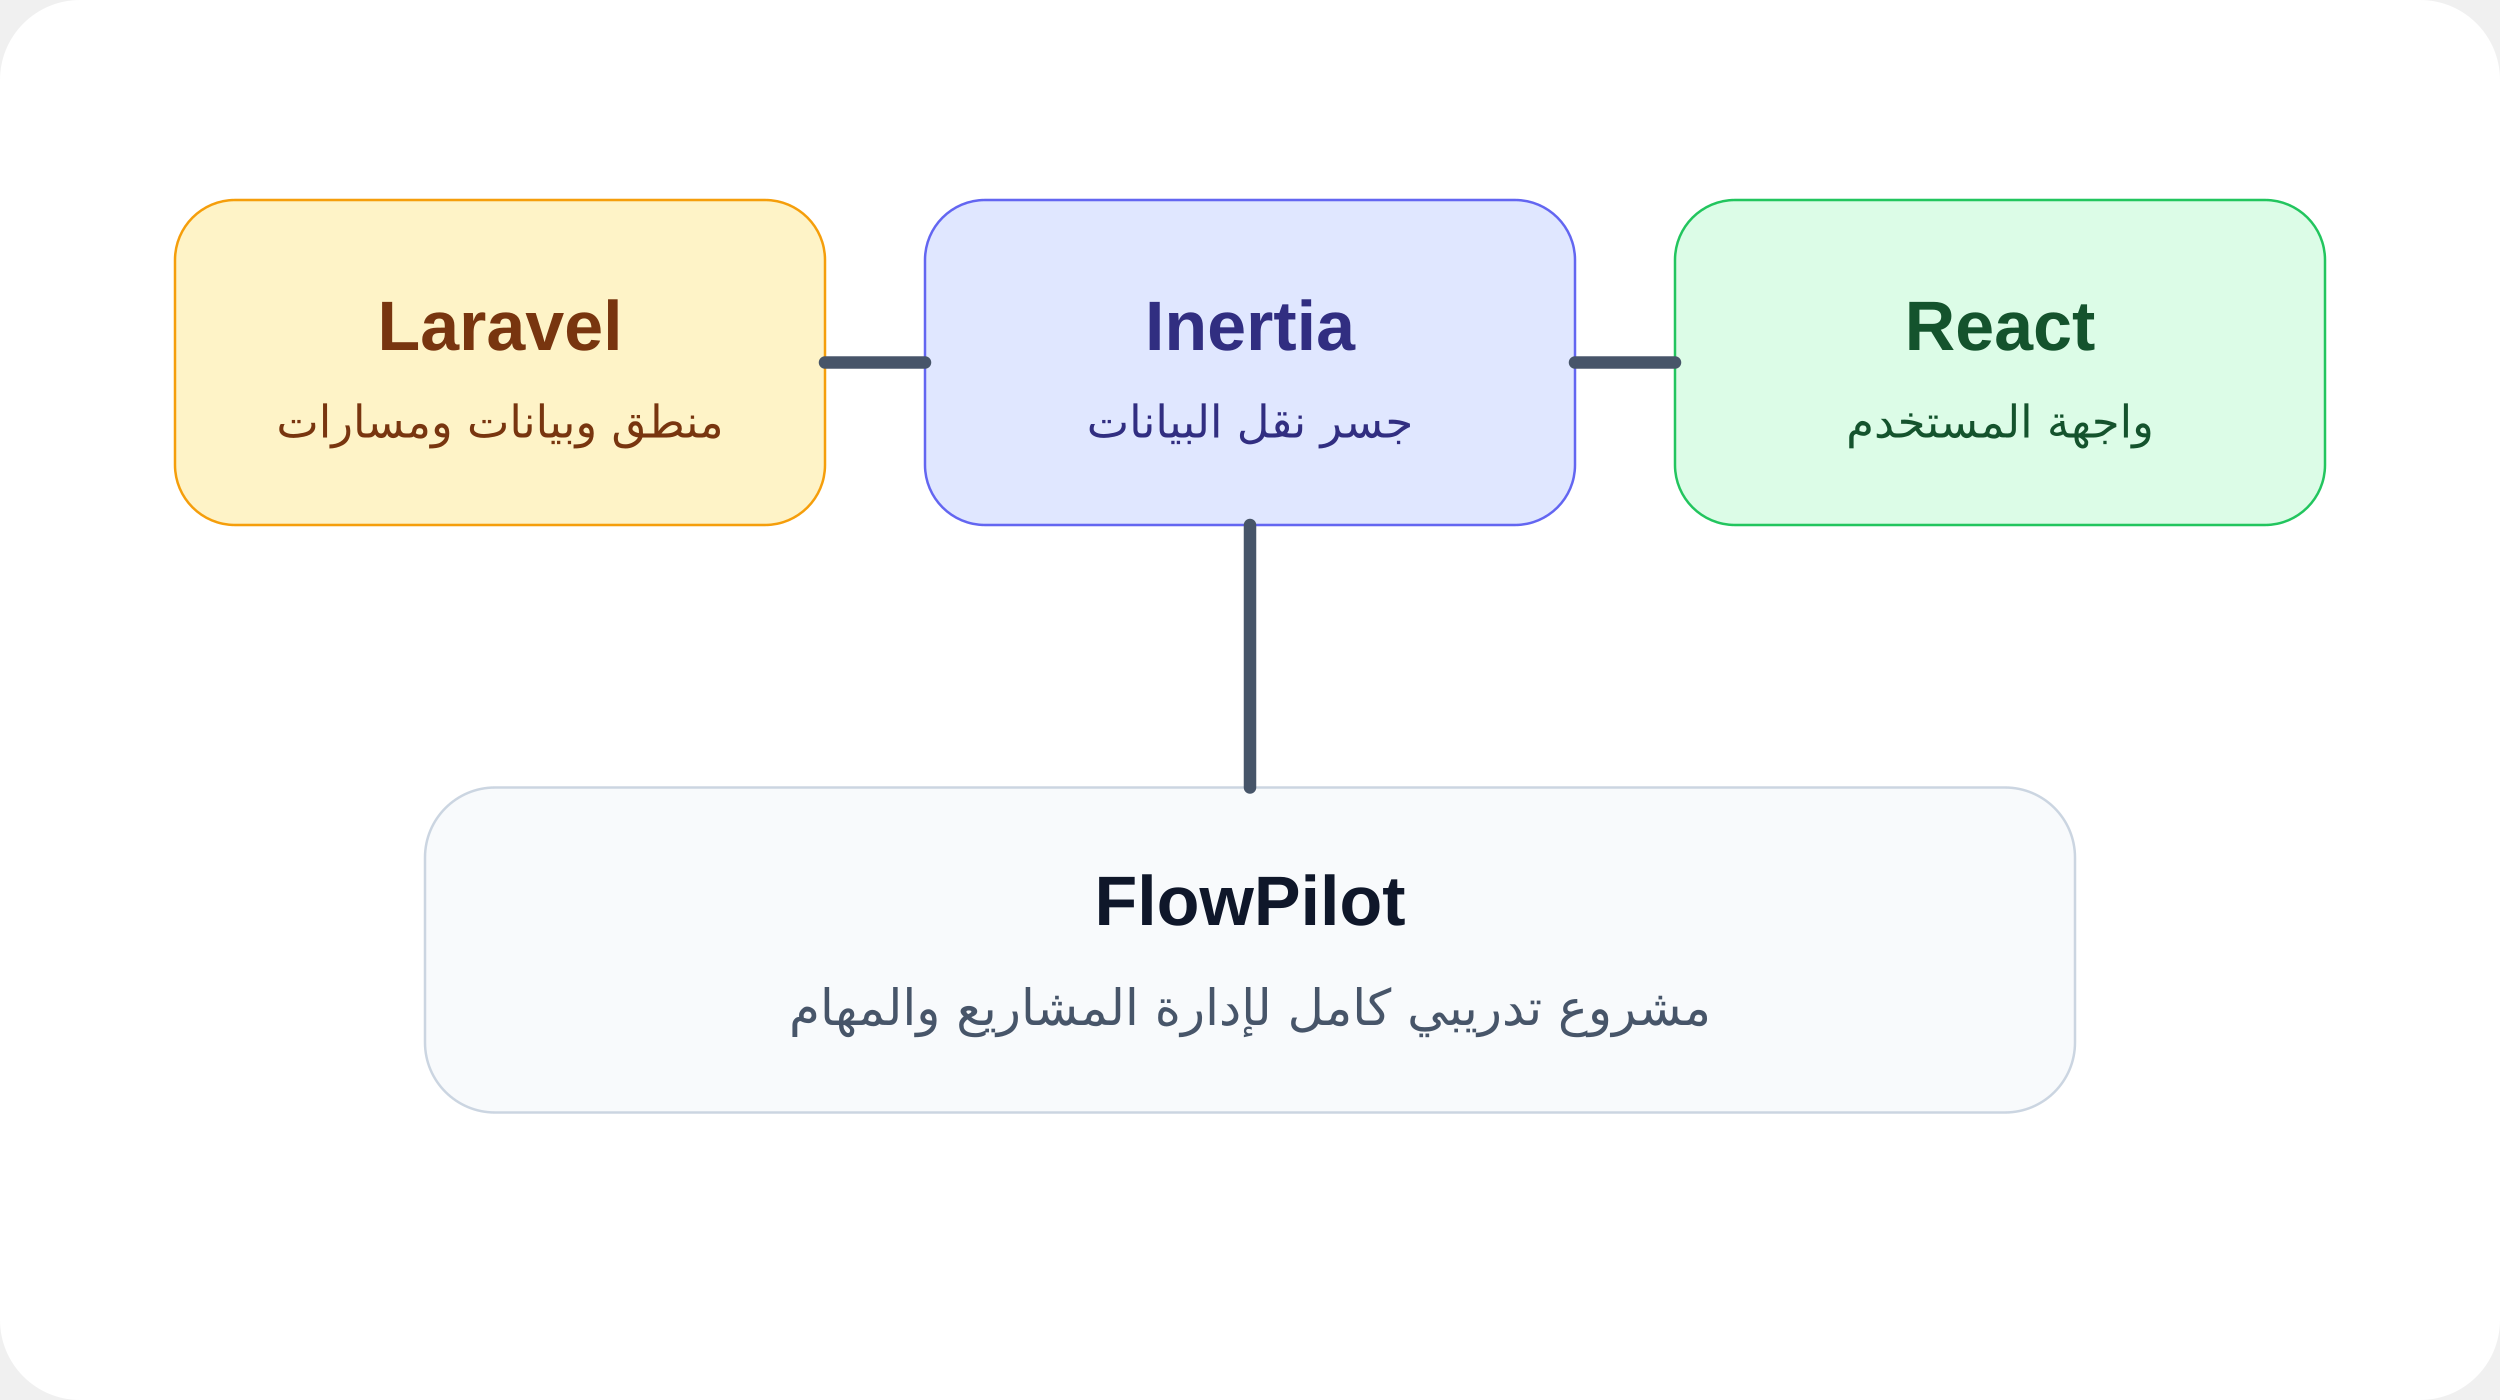
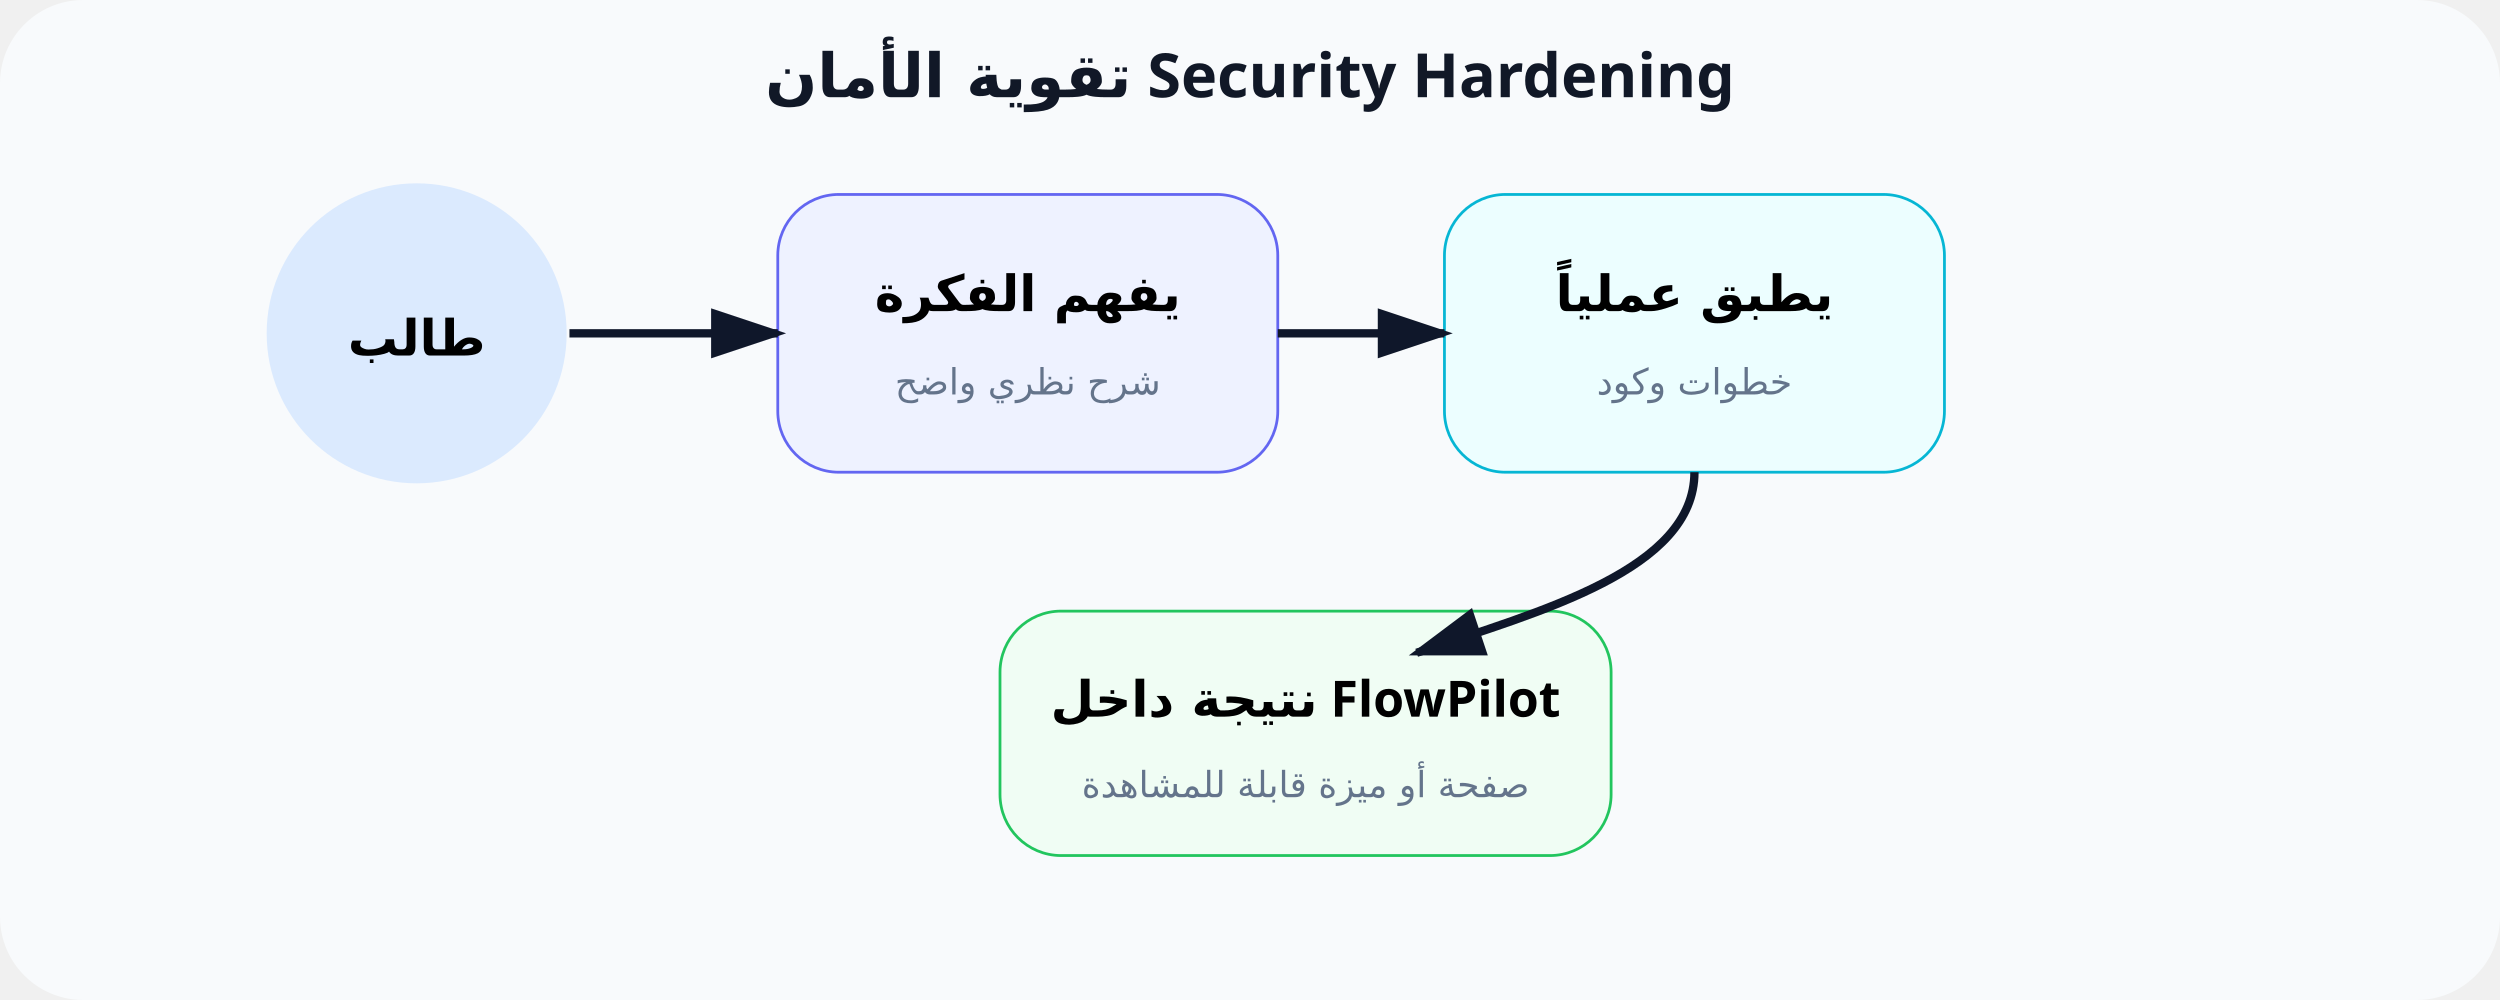
- <svg xmlns="http://www.w3.org/2000/svg" width="1000" height="560" viewBox="0 0 1000 560">
-   <rect width="1000" height="560" rx="32" fill="#ffffff" />
-   <rect x="70" y="80" width="260" height="130" rx="24" fill="#fef3c7" stroke="#f59e0b" />
-   <text x="200" y="140" text-anchor="middle" font-size="28" font-weight="900" fill="#78350f" font-family="Arial">Laravel</text>
-   <text x="200" y="175" text-anchor="middle" font-size="18" fill="#78350f" font-family="Arial">منطق وبيانات ومسارات</text>
-   <rect x="370" y="80" width="260" height="130" rx="24" fill="#e0e7ff" stroke="#6366f1" />
-   <text x="500" y="140" text-anchor="middle" font-size="28" font-weight="900" fill="#312e81" font-family="Arial">Inertia</text>
-   <text x="500" y="175" text-anchor="middle" font-size="18" fill="#312e81" font-family="Arial">جسر نقل البيانات</text>
-   <rect x="670" y="80" width="260" height="130" rx="24" fill="#dcfce7" stroke="#22c55e" />
-   <text x="800" y="140" text-anchor="middle" font-size="28" font-weight="900" fill="#14532d" font-family="Arial">React</text>
-   <text x="800" y="175" text-anchor="middle" font-size="18" fill="#14532d" font-family="Arial">واجهة المستخدم</text>
-   <path d="M330 145 H370 M630 145 H670" stroke="#475569" stroke-width="5" stroke-linecap="round" />
-   <rect x="170" y="315" width="660" height="130" rx="28" fill="#f8fafc" stroke="#cbd5e1" />
-   <text x="500" y="370" text-anchor="middle" font-size="28" font-weight="900" fill="#0f172a" font-family="Arial">FlowPilot</text>
-   <text x="500" y="410" text-anchor="middle" font-size="20" fill="#475569" font-family="Arial">مشروع تدريبي كامل لإدارة المشاريع والمهام</text>
-   <path d="M500 210 V315" stroke="#475569" stroke-width="5" stroke-linecap="round" />
+ <svg xmlns="http://www.w3.org/2000/svg" width="900" height="360" viewBox="0 0 900 360">
+   <rect width="900" height="360" rx="30" fill="#f8fafc" />
+   <circle cx="150" cy="120" r="54" fill="#dbeafe" />
+   <text x="150" y="128" text-anchor="middle" font-family="Tahoma" font-size="18" font-weight="700">طالب</text>
+   <rect x="280" y="70" width="180" height="100" rx="22" fill="#eef2ff" stroke="#6366f1" />
+   <text x="370" y="112" text-anchor="middle" font-family="Tahoma" font-size="18" font-weight="700">يفهم الفكرة</text>
+   <text x="370" y="142" text-anchor="middle" font-family="Tahoma" font-size="13" fill="#64748b">شرح نظري واضح</text>
+   <rect x="520" y="70" width="180" height="100" rx="22" fill="#ecfeff" stroke="#06b6d4" />
+   <text x="610" y="112" text-anchor="middle" font-family="Tahoma" font-size="18" font-weight="700">يطبق عملياً</text>
+   <text x="610" y="142" text-anchor="middle" font-family="Tahoma" font-size="13" fill="#64748b">خطوات وكود</text>
+   <rect x="360" y="220" width="220" height="88" rx="22" fill="#f0fdf4" stroke="#22c55e" />
+   <text x="470" y="258" text-anchor="middle" font-family="Tahoma" font-size="18" font-weight="700">نتيجة داخل FlowPilot</text>
+   <text x="470" y="287" text-anchor="middle" font-family="Tahoma" font-size="13" fill="#64748b">صفحة أو ميزة قابلة للمشاهدة</text>
+   <path d="M205 120 H280" stroke="#0f172a" stroke-width="3" marker-end="url(#a)" />
+   <path d="M460 120 H520" stroke="#0f172a" stroke-width="3" marker-end="url(#a)" />
+   <path d="M610 170 C610 205 555 220 510 235" stroke="#0f172a" stroke-width="3" fill="none" marker-end="url(#a)" />
+   <defs>
+     <marker id="a" markerWidth="10" markerHeight="10" refX="8" refY="3" orient="auto">
+       <path d="M0,0 L0,6 L9,3 z" fill="#0f172a" />
+     </marker>
+   </defs>
+   <text x="450" y="35" text-anchor="middle" font-family="Tahoma" font-size="22" font-weight="700" fill="#111827">تقوية الأمان Security Hardening</text>
</svg>
